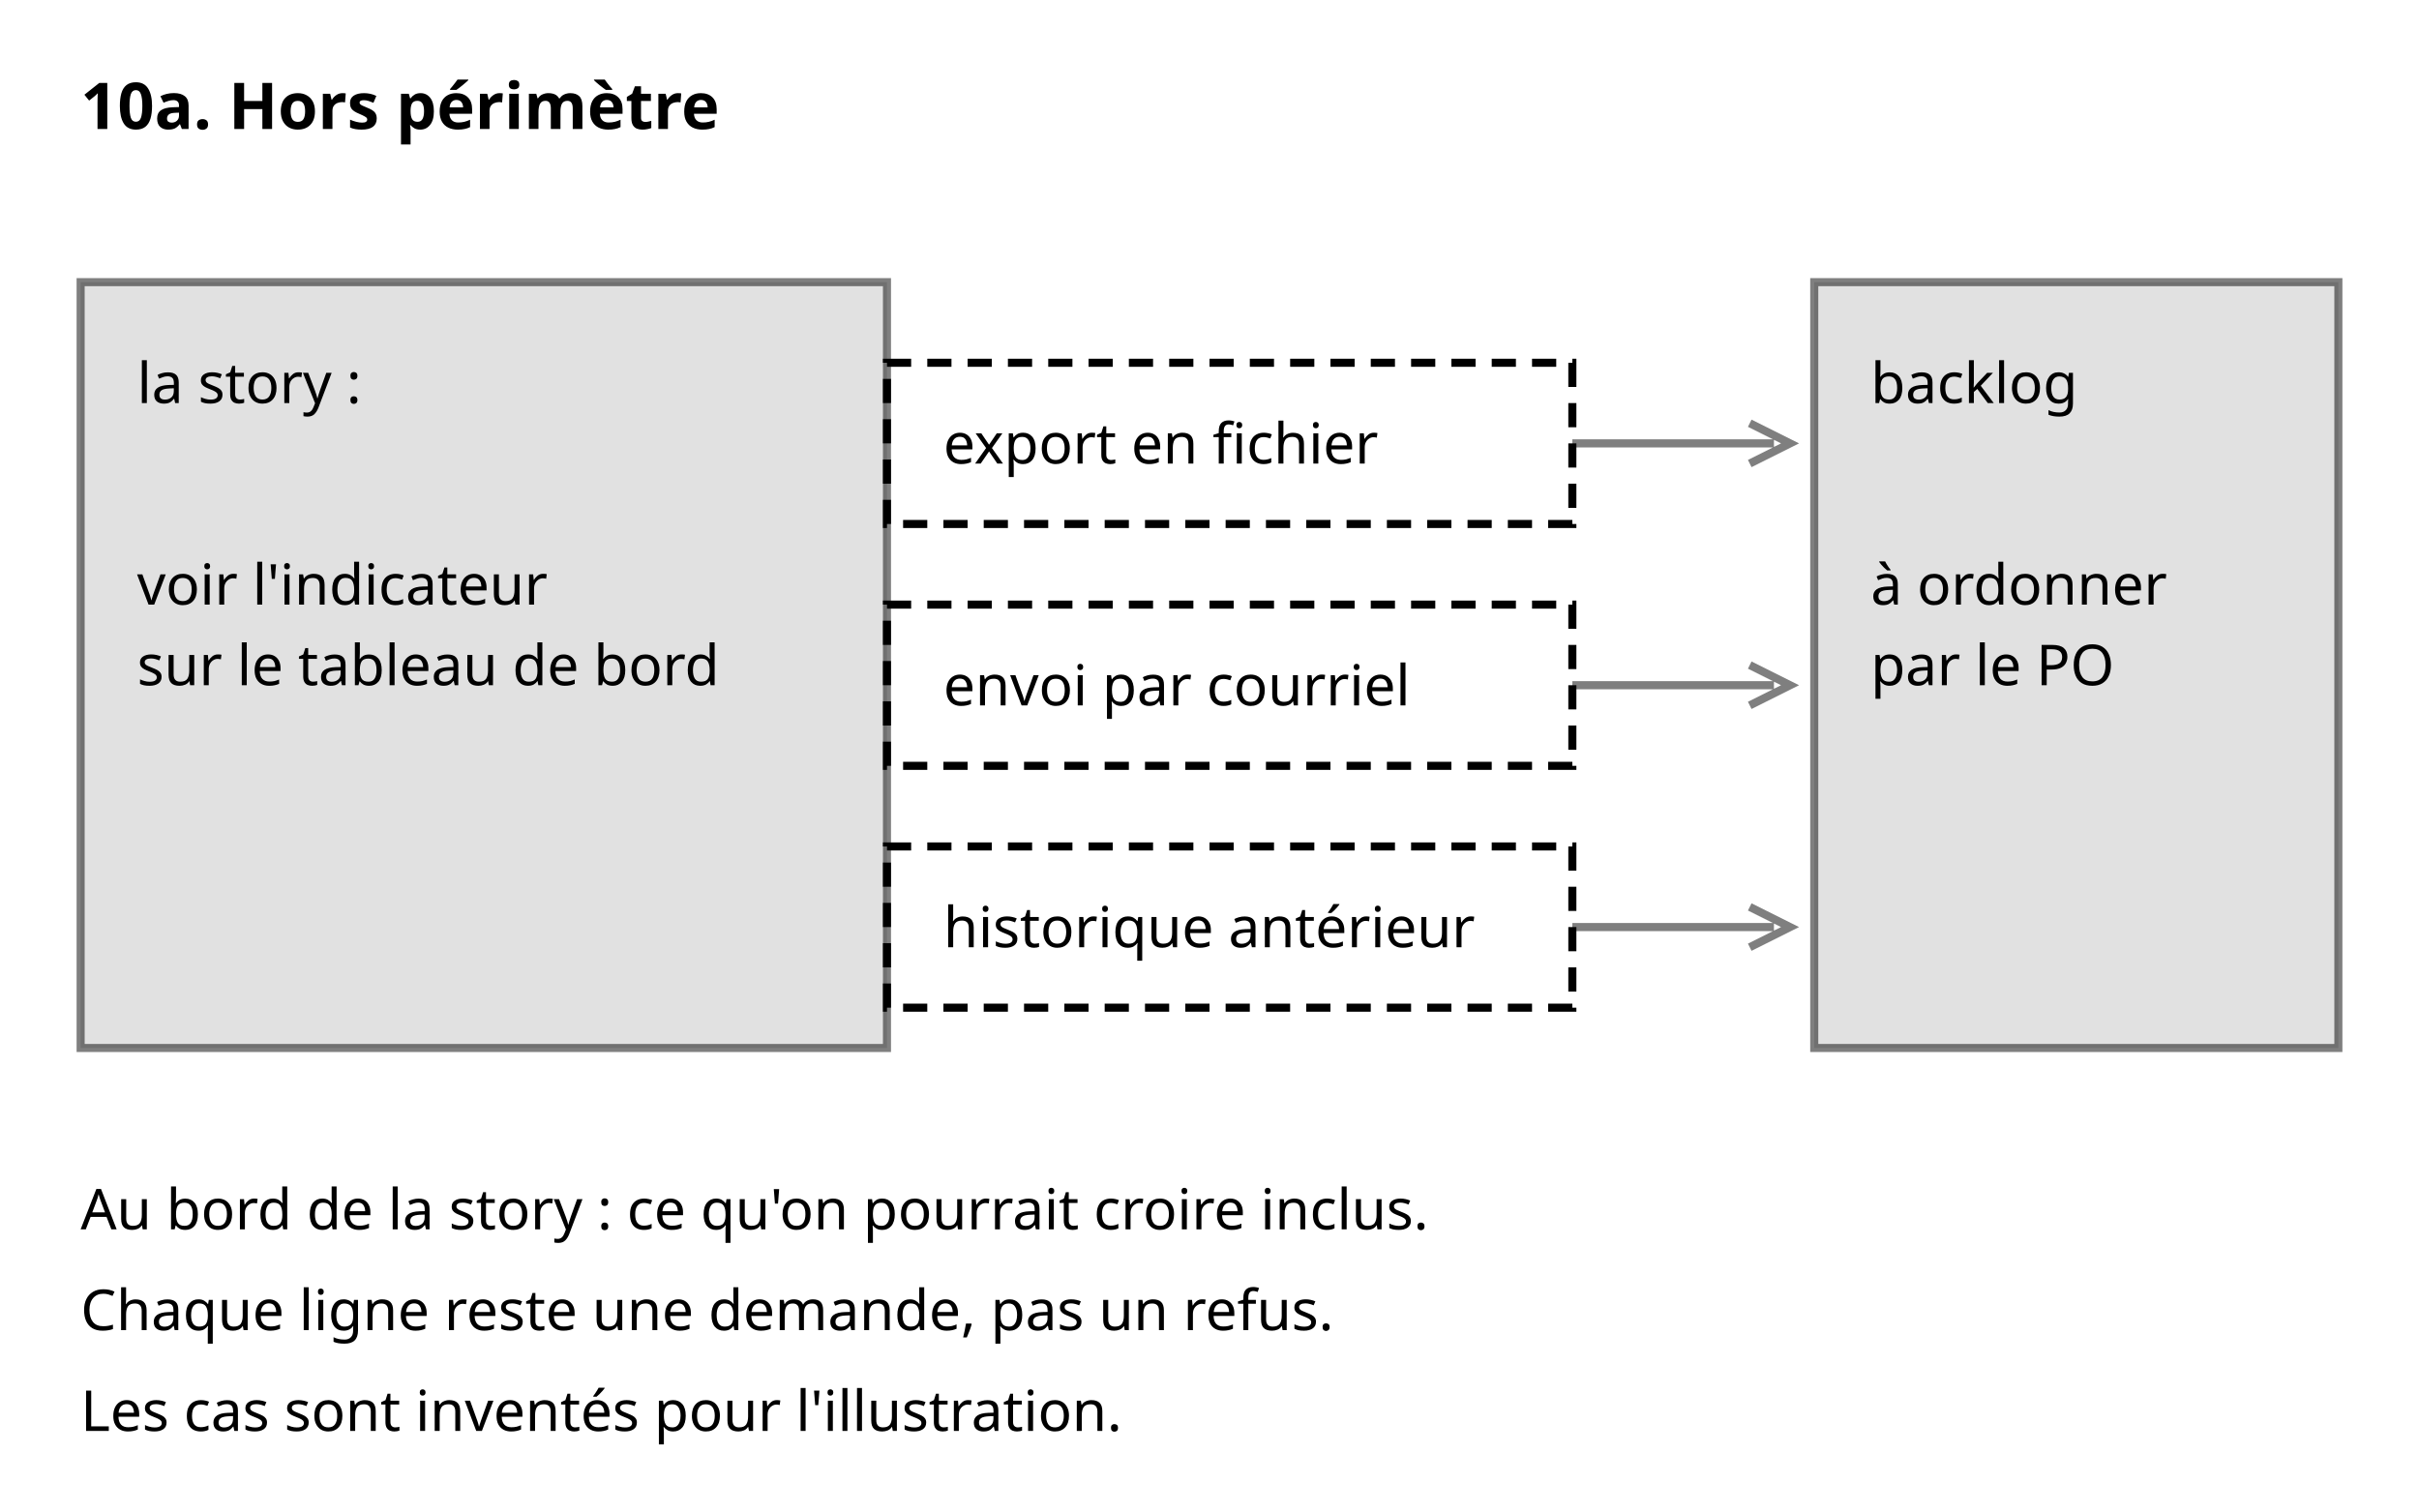
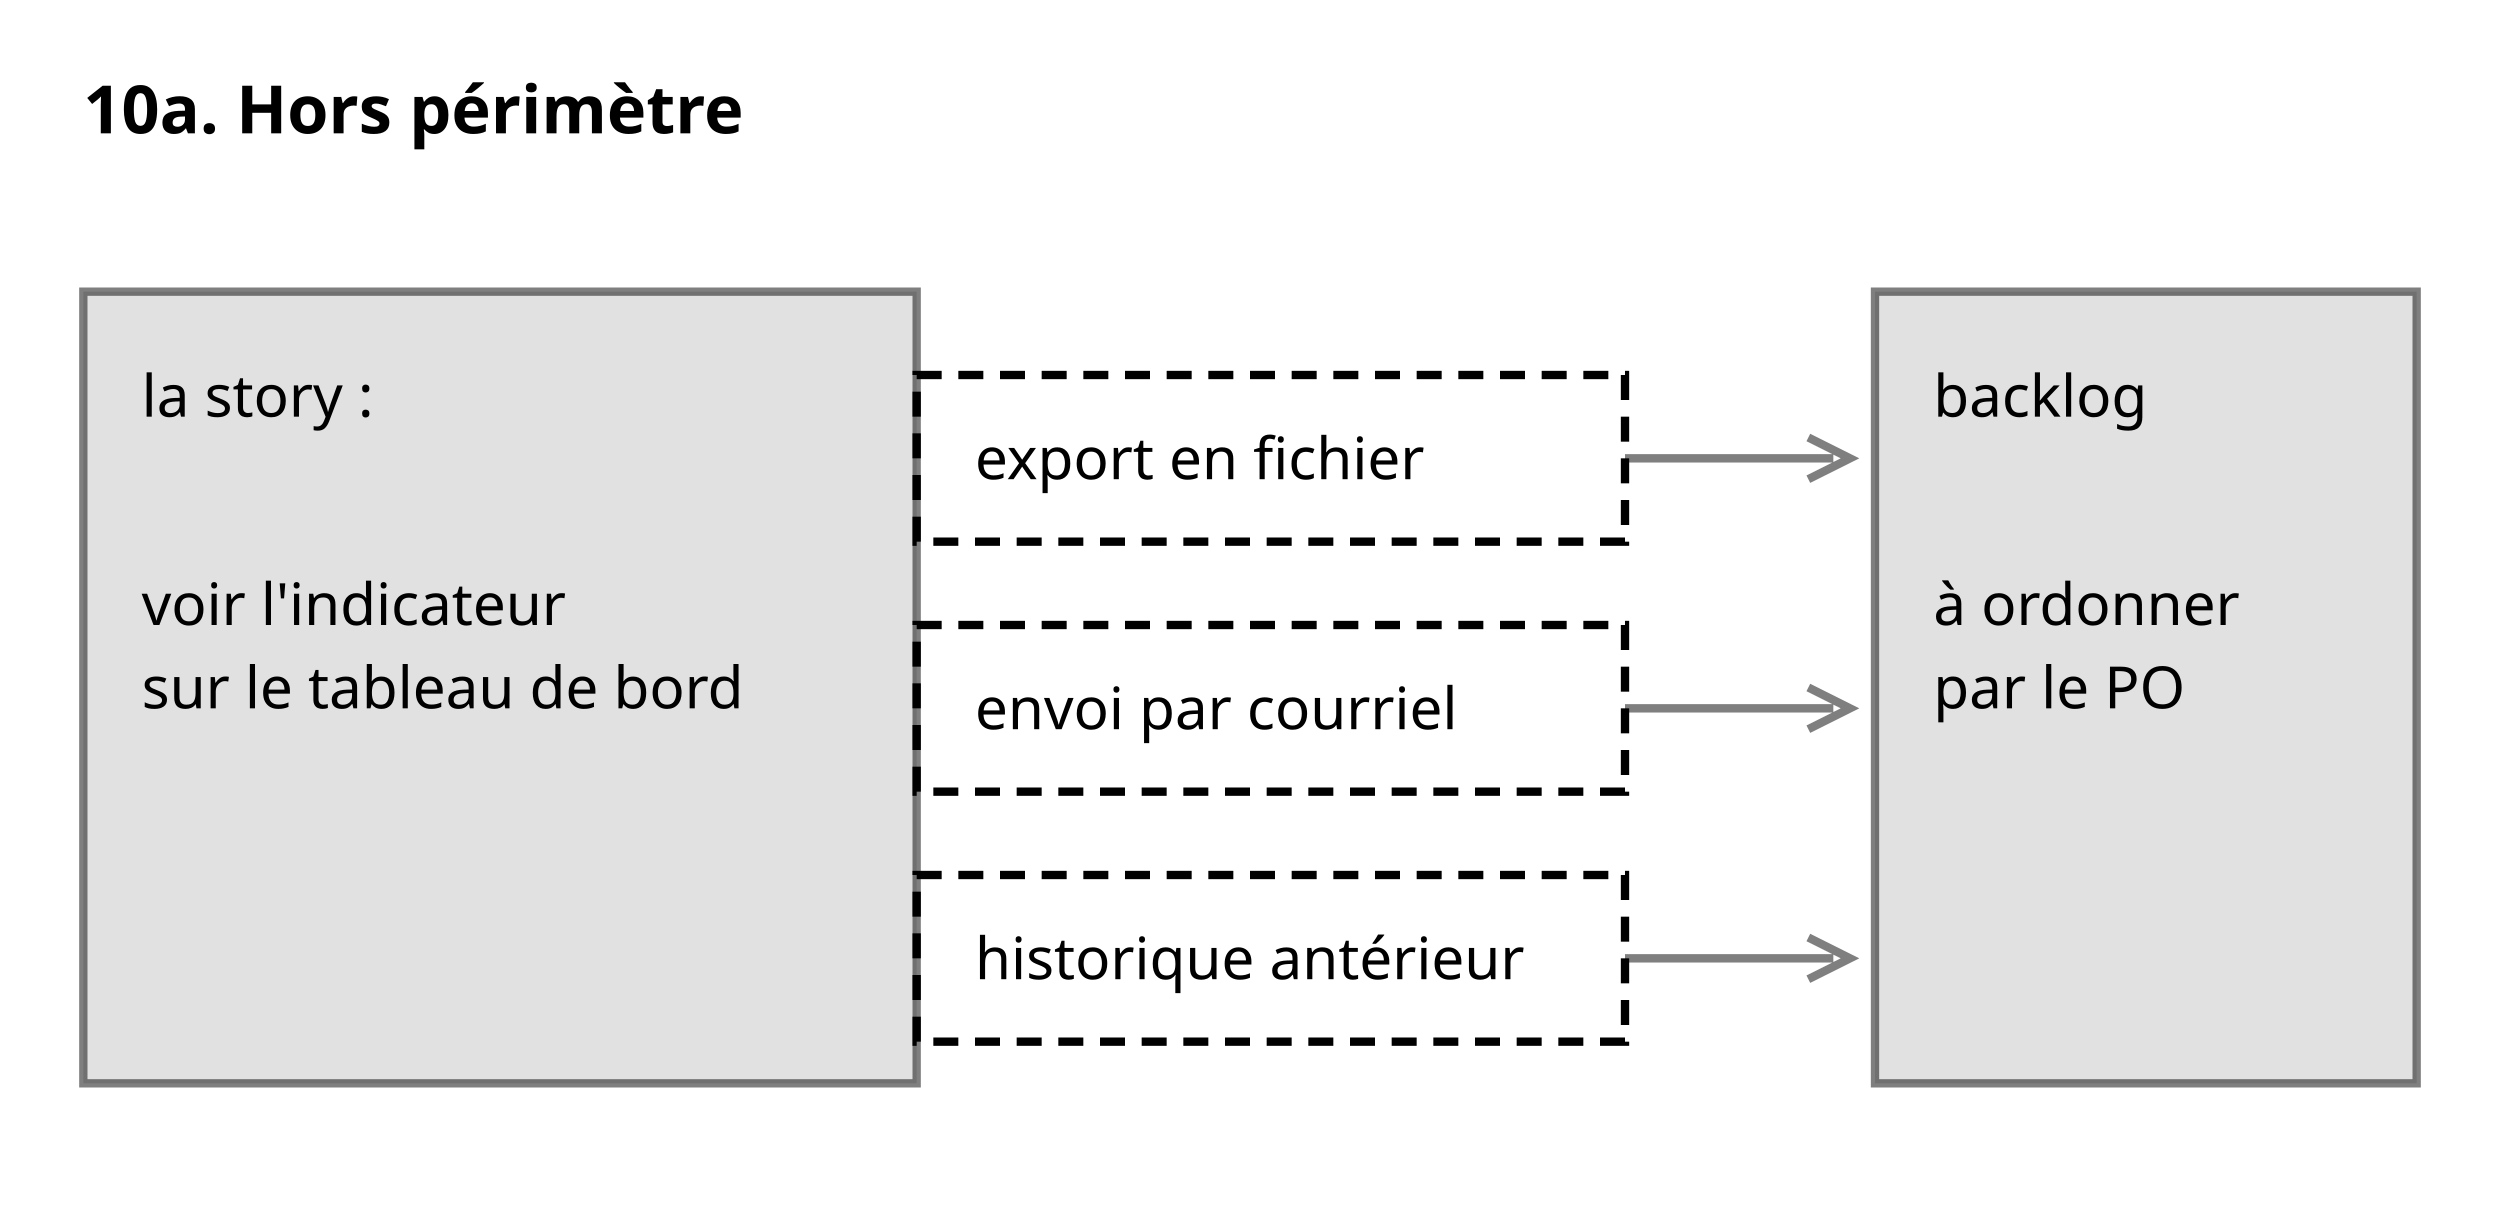
- <svg xmlns="http://www.w3.org/2000/svg" viewBox="0 0 600 375" fill="currentColor" role="img" aria-labelledby="hors-perimetre-titre hors-perimetre-desc" font-family="system-ui, sans-serif" font-size="14">
+ <svg xmlns="http://www.w3.org/2000/svg" viewBox="0 0 600 290" fill="currentColor" role="img" aria-labelledby="hors-perimetre-titre hors-perimetre-desc" font-family="system-ui, sans-serif" font-size="14">
  <g id="10a-titre" class="muted">
    <text x="20" y="32" font-size="16" font-weight="bold">10a. Hors périmètre</text>
  </g>
  <g id="10a-story" class="muted">
    <rect x="20" y="70" width="200" height="190" fill="currentColor" fill-opacity="0.12" stroke="currentColor" stroke-opacity="0.5" stroke-width="2" />
    <text x="34" y="100">la story :</text>
    <text x="34" y="150">
      <tspan x="34" dy="0">voir l'indicateur</tspan>
      <tspan x="34" dy="20">sur le tableau de bord</tspan>
    </text>
  </g>
  <g id="10a-ligne-export" class="primary">
    <rect x="220" y="90" width="170" height="40" fill="none" stroke="currentColor" stroke-width="2" stroke-dasharray="6 4" />
    <text x="234" y="115">export en fichier</text>
  </g>
  <g id="10a-ligne-courriel" class="primary">
    <rect x="220" y="150" width="170" height="40" fill="none" stroke="currentColor" stroke-width="2" stroke-dasharray="6 4" />
    <text x="234" y="175">envoi par courriel</text>
  </g>
  <g id="10a-ligne-historique" class="primary">
    <rect x="220" y="210" width="170" height="40" fill="none" stroke="currentColor" stroke-width="2" stroke-dasharray="6 4" />
    <text x="234" y="235">historique antérieur</text>
  </g>
  <g id="10a-demandes" class="muted">
    <path d="M390 110 H440 M434 105 L444 110 L434 115" fill="none" stroke="currentColor" stroke-opacity="0.5" stroke-width="2" />
    <path d="M390 170 H440 M434 165 L444 170 L434 175" fill="none" stroke="currentColor" stroke-opacity="0.5" stroke-width="2" />
    <path d="M390 230 H440 M434 225 L444 230 L434 235" fill="none" stroke="currentColor" stroke-opacity="0.5" stroke-width="2" />
  </g>
  <g id="10a-backlog" class="muted">
    <rect x="450" y="70" width="130" height="190" fill="currentColor" fill-opacity="0.12" stroke="currentColor" stroke-opacity="0.5" stroke-width="2" />
    <text x="464" y="100">backlog</text>
    <text x="464" y="150">
      <tspan x="464" dy="0">à ordonner</tspan>
      <tspan x="464" dy="20">par le PO</tspan>
    </text>
  </g>
-   <g id="10a-notes" class="muted">
-     <text x="20" y="305">Au bord de la story : ce qu'on pourrait croire inclus.</text>
-     <text x="20" y="330">Chaque ligne reste une demande, pas un refus.</text>
-     <text x="20" y="355">Les cas sont inventés pour l'illustration.</text>
-   </g>
</svg>
